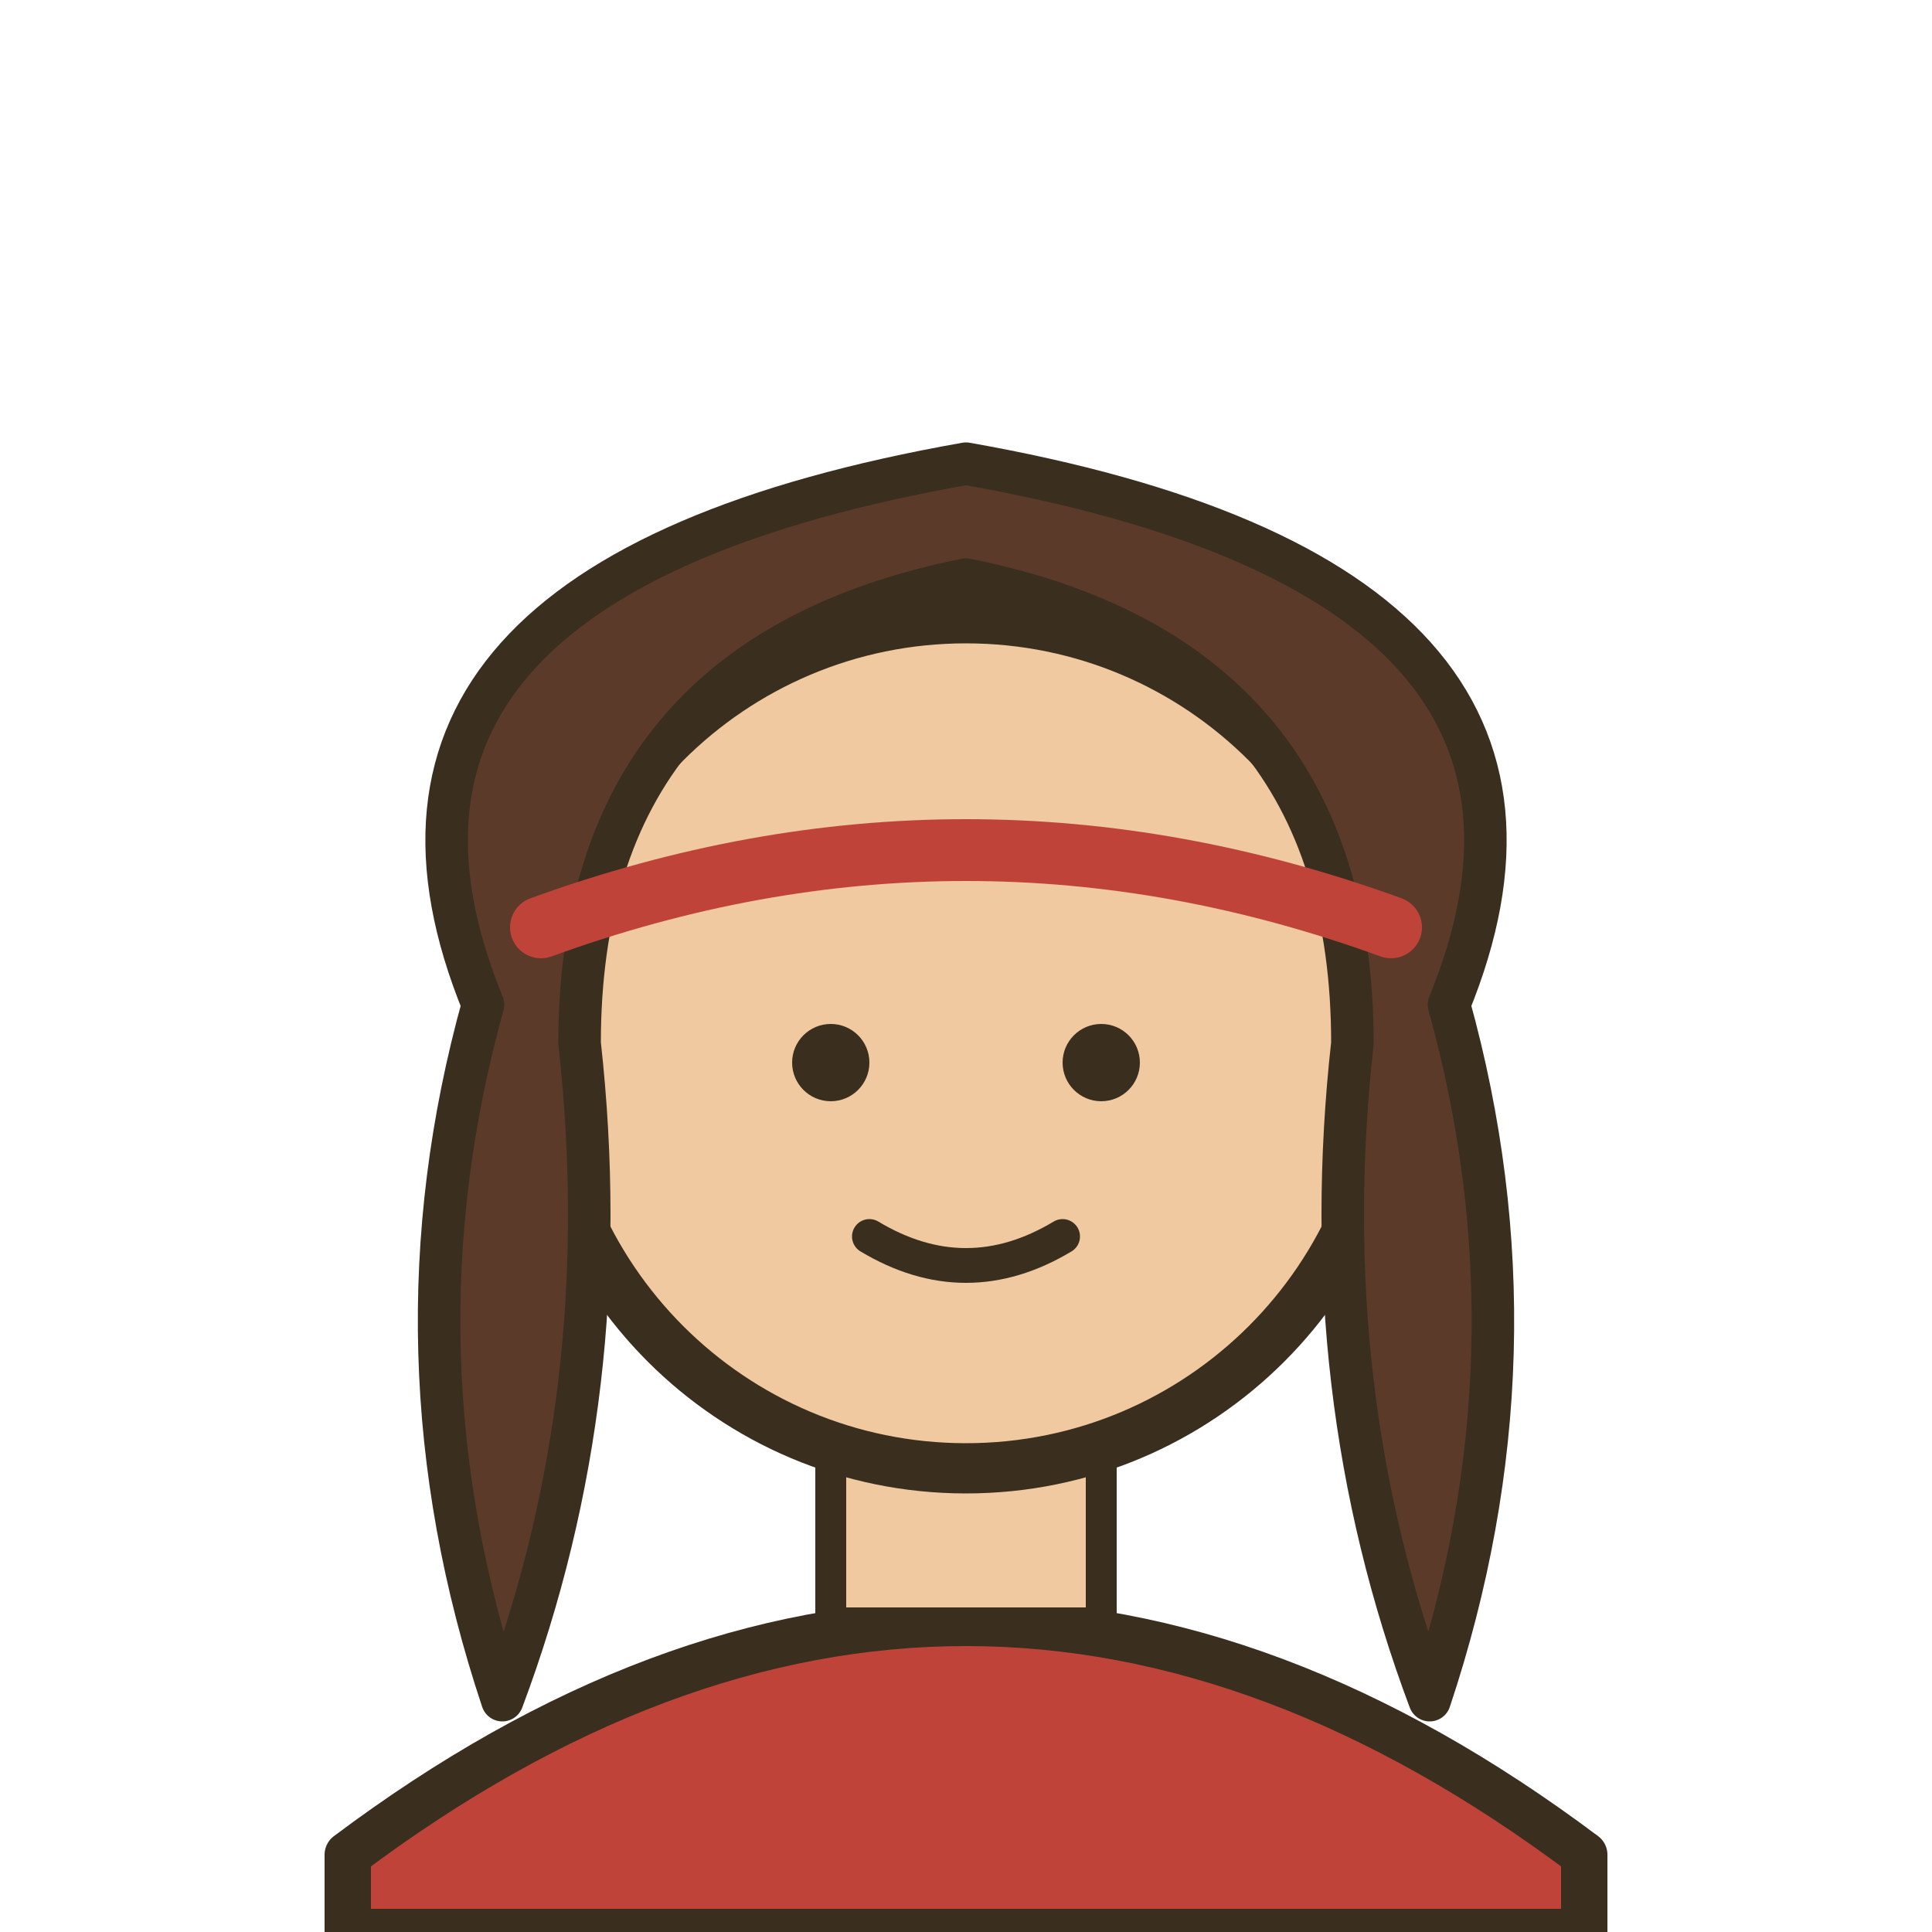
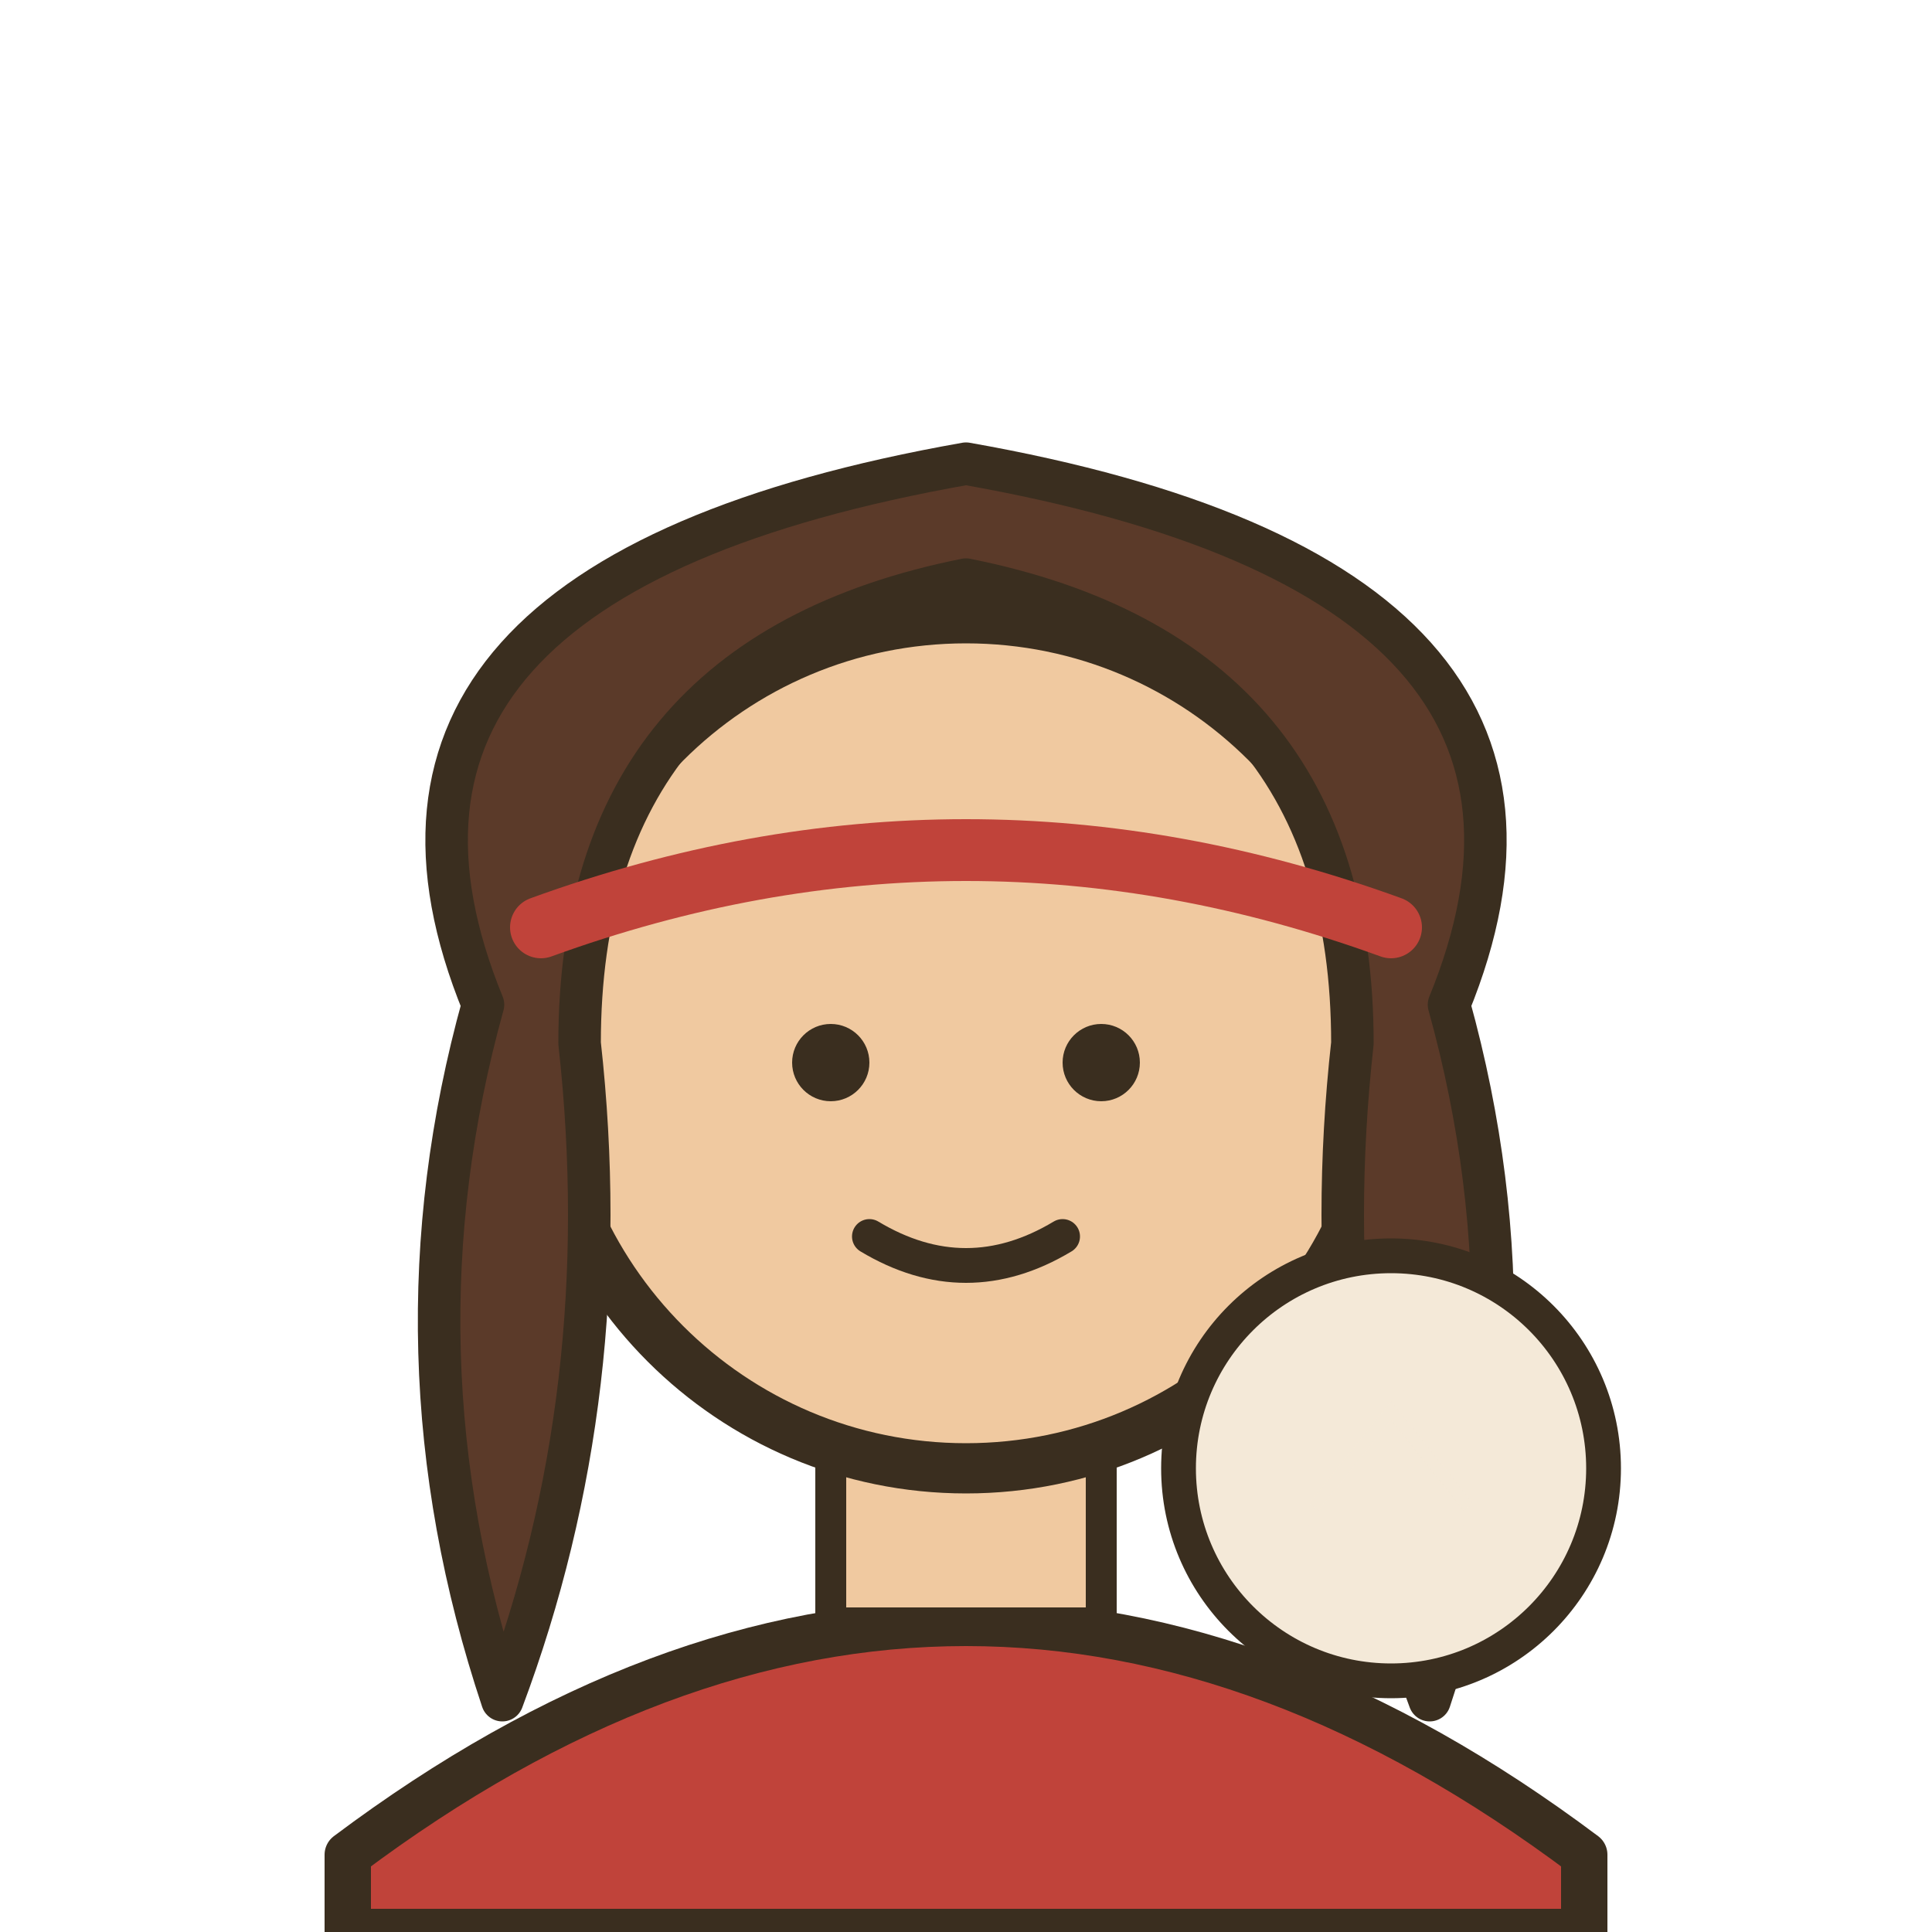
<svg xmlns="http://www.w3.org/2000/svg" viewBox="0 0 100 100" width="100" height="100" preserveAspectRatio="none">
  <path d="M 18 96 Q 50 72 82 96 L 82 100 L 18 100 Z" fill="#C0433A" stroke="#3A2E1F" stroke-width="2.4" stroke-linejoin="round" />
  <rect x="43" y="68" width="14" height="16" fill="#F0C9A0" stroke="#3A2E1F" stroke-width="1.6" />
  <circle cx="50" cy="54" r="22" fill="#F0C9A0" stroke="#3A2E1F" stroke-width="2.6" />
  <path d="M 25 52 Q 16 30 50 24 Q 84 30 75 52 Q 80 70 74 88 Q 68 72 70 54 Q 70 34 50 30 Q 30 34 30 54 Q 32 72 26 88 Q 20 70 25 52 Z" fill="#5B3A29" stroke="#3A2E1F" stroke-width="2.2" stroke-linejoin="round" />
  <circle cx="43" cy="55" r="2" fill="#3A2E1F" />
  <circle cx="57" cy="55" r="2" fill="#3A2E1F" />
  <path d="M 45 64 Q 50 67 55 64" stroke="#3A2E1F" stroke-width="1.8" fill="none" stroke-linecap="round" />
  <path d="M 28 48 Q 50 40 72 48" stroke="#C0433A" stroke-width="3.2" fill="none" stroke-linecap="round" />
+   <circle cx="72" cy="76" r="11" fill="#F4E9D8" stroke="#3A2E1F" stroke-width="1.8" />
+   <g transform="translate(22 26)">
+     <circle cx="-4" cy="2" r="1" fill="#F4E9D8" transform="translate(50 50)" />
+     <circle cx="0" cy="-3" r="1.2" fill="#F4E9D8" transform="translate(50 50)" />
+     <circle cx="4" cy="2" r="1" fill="#F4E9D8" transform="translate(50 50)" />
+     <path d="M -4 2 L 0 -3 L 4 2" fill="none" stroke="#F4E9D8" stroke-width="0.6" opacity="0.6" transform="translate(50 50)" />
+   </g>
</svg>
